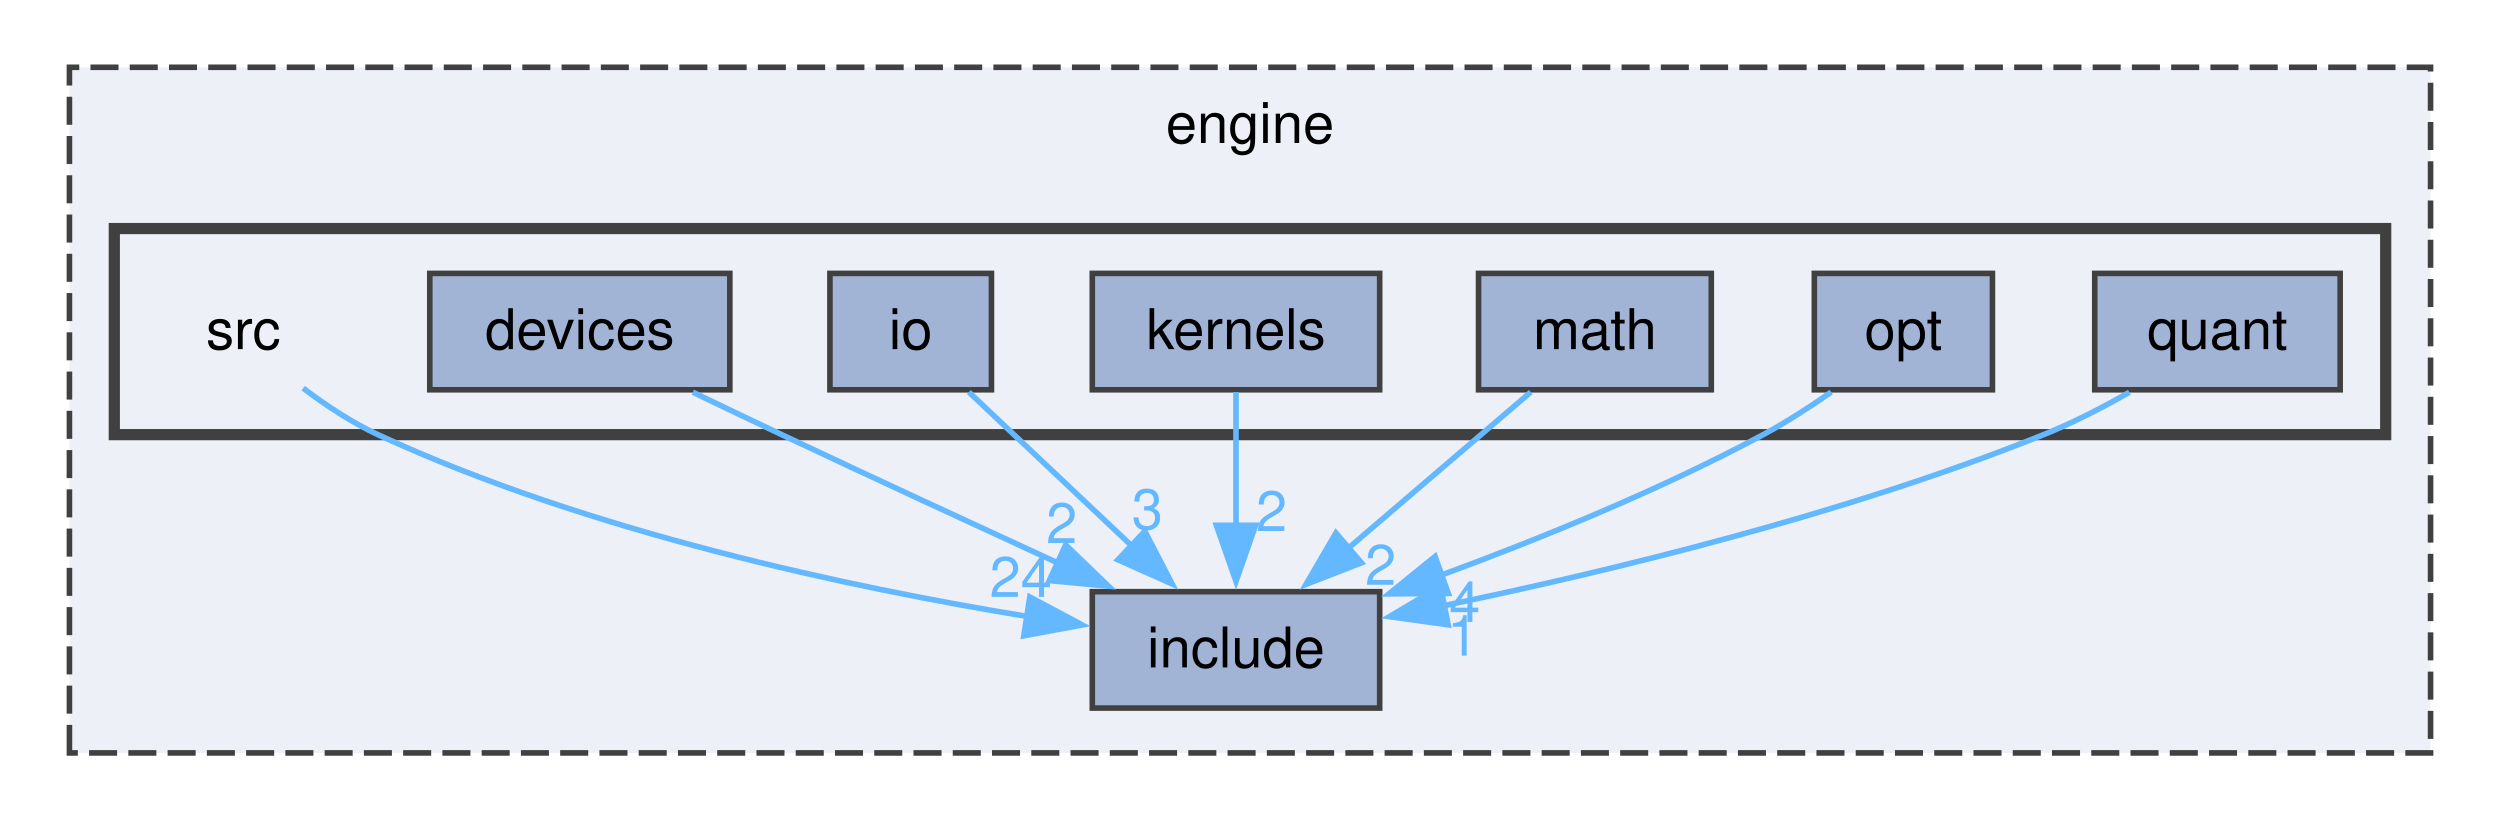
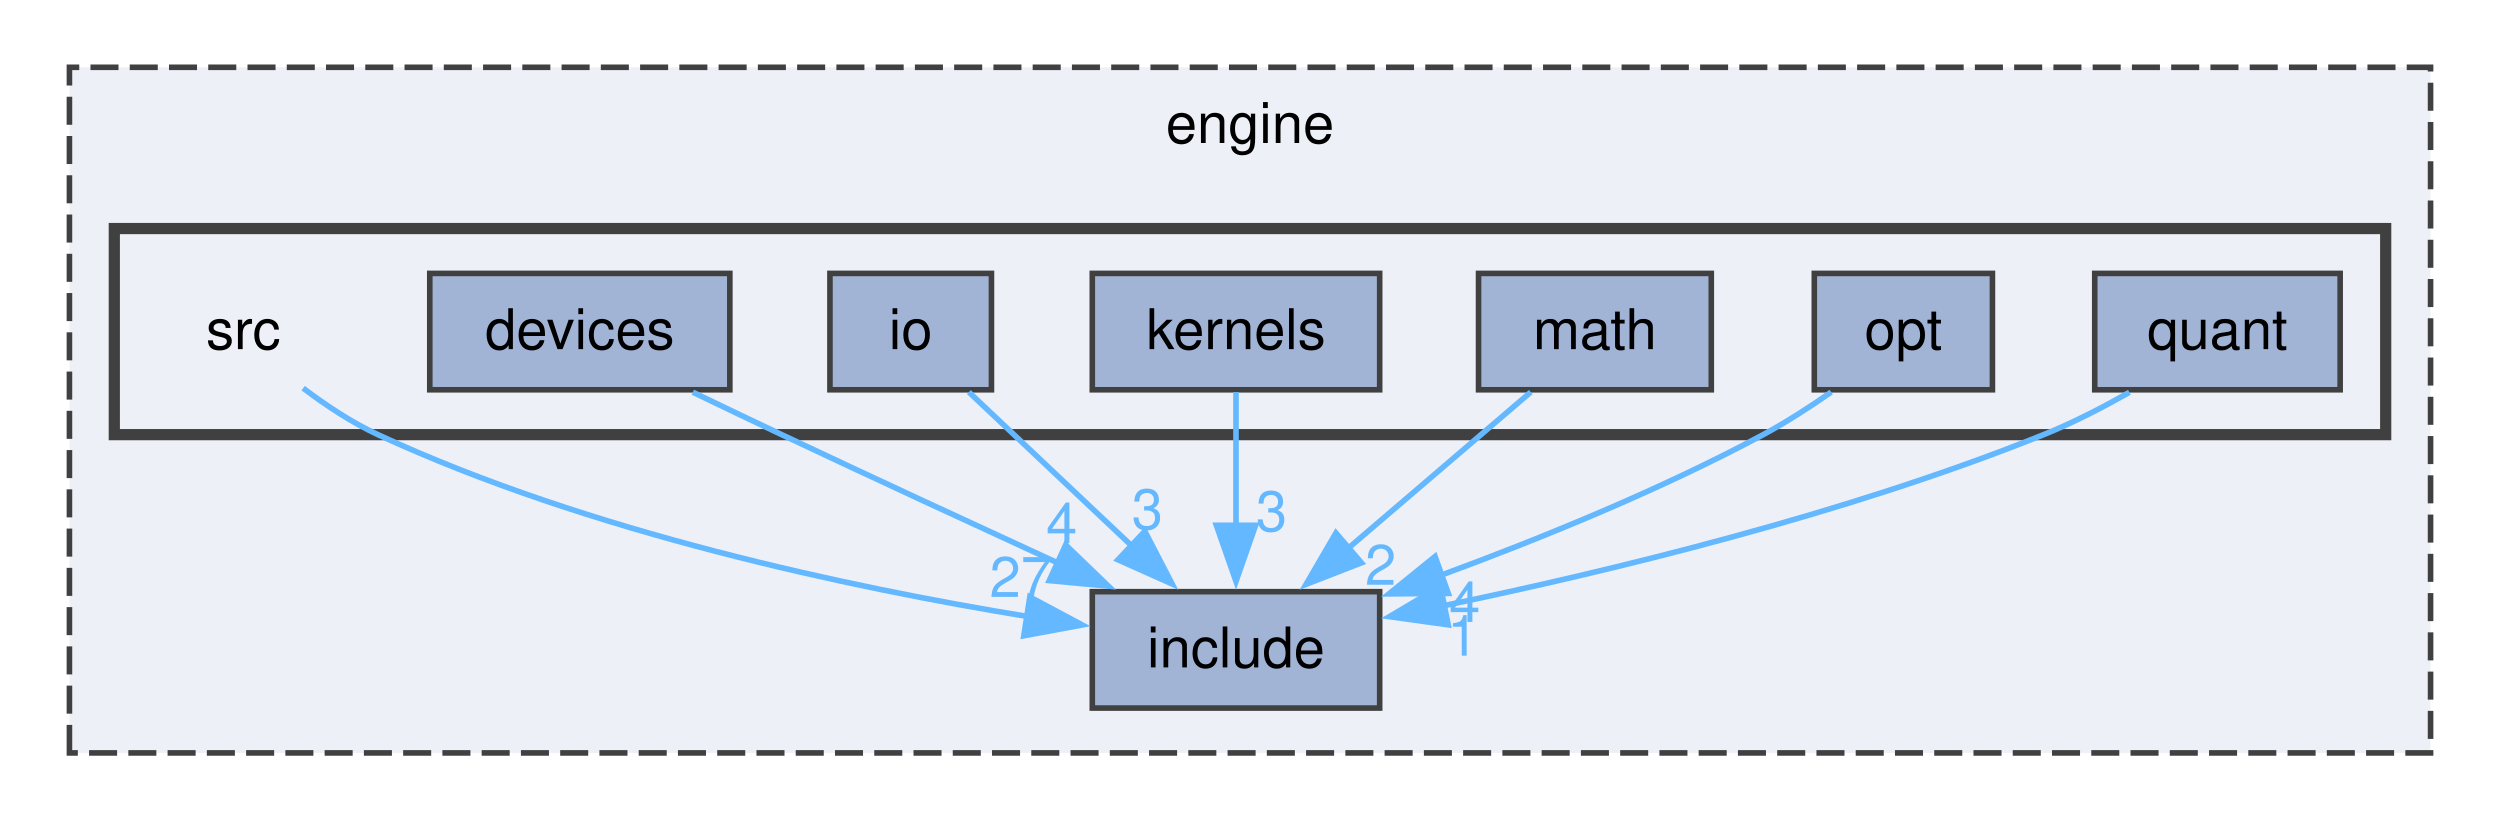
<svg xmlns="http://www.w3.org/2000/svg" xmlns:xlink="http://www.w3.org/1999/xlink" width="445pt" height="146pt" viewBox="0.00 0.00 445.00 146.25">
  <g id="graph0" class="graph" transform="scale(1 1) rotate(0) translate(4 142.25)">
    <g id="clust1" class="cluster">
      <g id="a_clust1">
        <a xlink:href="dir_996f45160da62e1a3d7f6046fad68f51.html" target="_top" xlink:title="engine">
          <polygon fill="#edf0f7" stroke="#404040" stroke-dasharray="5,2" points="8,-8 8,-130.25 429,-130.25 429,-8 8,-8" />
          <text text-anchor="middle" x="218.5" y="-116.75" font-family="Helvetica,sans-Serif" font-size="10.00">engine</text>
        </a>
      </g>
    </g>
    <g id="clust2" class="cluster">
      <g id="a_clust2">
        <a xlink:href="dir_3d9126aa00c041bc0b8f859d1965a0f4.html" target="_top">
          <polygon fill="#edf0f7" stroke="#404040" stroke-width="2" points="16,-64.75 16,-101.5 421,-101.5 421,-64.75 16,-64.75" />
        </a>
      </g>
    </g>
    <g id="node1" class="node">
      <g id="a_node1">
        <a xlink:href="dir_bafa501d493553e442f19f5f8dd7b29c.html" target="_top" xlink:title="include">
          <polygon fill="#a2b4d6" stroke="#404040" points="241.62,-36.75 190.38,-36.75 190.38,-16 241.62,-16 241.62,-36.75" />
          <text text-anchor="middle" x="216" y="-23.25" font-family="Helvetica,sans-Serif" font-size="10.00">include</text>
        </a>
      </g>
    </g>
    <g id="node2" class="node">
      <text text-anchor="middle" x="39" y="-80" font-family="Helvetica,sans-Serif" font-size="10.00">src</text>
    </g>
    <g id="edge1" class="edge">
      <g id="a_edge1">
        <a xlink:href="dir_000009_000003.html" target="_top">
          <path fill="none" stroke="#63b8ff" d="M49.67,-73.04C53.65,-70.03 58.33,-66.91 63,-64.75 100.58,-47.37 147.22,-37.48 179.07,-32.29" />
          <polygon fill="#63b8ff" stroke="#63b8ff" points="179.24,-35.81 188.59,-30.82 178.17,-28.89 179.24,-35.81" />
        </a>
      </g>
      <g id="a_edge1-headlabel">
-         <a xlink:href="dir_000009_000003.html" target="_top" xlink:title="24">
-           <text text-anchor="middle" x="177.62" y="-35.81" font-family="Helvetica,sans-Serif" font-size="10.00" fill="#63b8ff">24</text>
+         <a xlink:href="dir_000009_000003.html" target="_top" xlink:title="27">
+           <text text-anchor="middle" x="177.62" y="-35.81" font-family="Helvetica,sans-Serif" font-size="10.00" fill="#63b8ff">27</text>
        </a>
      </g>
    </g>
    <g id="node3" class="node">
      <g id="a_node3">
        <a xlink:href="dir_6e12826fa569dcfca518a603dbf9bd72.html" target="_top" xlink:title="devices">
          <polygon fill="#a2b4d6" stroke="#404040" points="125.75,-93.5 72.25,-93.5 72.25,-72.75 125.75,-72.75 125.75,-93.5" />
          <text text-anchor="middle" x="99" y="-80" font-family="Helvetica,sans-Serif" font-size="10.00">devices</text>
        </a>
      </g>
    </g>
    <g id="edge2" class="edge">
      <g id="a_edge2">
        <a xlink:href="dir_000000_000003.html" target="_top">
          <path fill="none" stroke="#63b8ff" d="M119.15,-72.32C124.31,-69.83 129.85,-67.18 135,-64.75 151.23,-57.09 169.36,-48.71 184.35,-41.82" />
          <polygon fill="#63b8ff" stroke="#63b8ff" points="185.63,-45.09 193.26,-37.74 182.71,-38.73 185.63,-45.09" />
        </a>
      </g>
      <g id="a_edge2-headlabel">
-         <a xlink:href="dir_000000_000003.html" target="_top" xlink:title="2">
-           <text text-anchor="middle" x="184.92" y="-45.41" font-family="Helvetica,sans-Serif" font-size="10.00" fill="#63b8ff">2</text>
+         <a xlink:href="dir_000000_000003.html" target="_top" xlink:title="4">
+           <text text-anchor="middle" x="184.92" y="-45.41" font-family="Helvetica,sans-Serif" font-size="10.00" fill="#63b8ff">4</text>
        </a>
      </g>
    </g>
    <g id="node4" class="node">
      <g id="a_node4">
        <a xlink:href="dir_ca1f0cd6417c875f36bda237f81fbbd7.html" target="_top" xlink:title="io">
          <polygon fill="#a2b4d6" stroke="#404040" points="172.4,-93.5 143.6,-93.5 143.6,-72.75 172.4,-72.75 172.4,-93.5" />
          <text text-anchor="middle" x="158" y="-80" font-family="Helvetica,sans-Serif" font-size="10.00">io</text>
        </a>
      </g>
    </g>
    <g id="edge3" class="edge">
      <g id="a_edge3">
        <a xlink:href="dir_000004_000003.html" target="_top">
          <path fill="none" stroke="#63b8ff" d="M168.37,-72.34C176.45,-64.71 187.88,-53.92 197.52,-44.82" />
          <polygon fill="#63b8ff" stroke="#63b8ff" points="199.75,-47.53 204.62,-38.12 194.95,-42.44 199.75,-47.53" />
        </a>
      </g>
      <g id="a_edge3-headlabel">
        <a xlink:href="dir_000004_000003.html" target="_top" xlink:title="3">
          <text text-anchor="middle" x="200.19" y="-47.9" font-family="Helvetica,sans-Serif" font-size="10.00" fill="#63b8ff">3</text>
        </a>
      </g>
    </g>
    <g id="node5" class="node">
      <g id="a_node5">
        <a xlink:href="dir_2151caada9eddb57703a29b50b7782f8.html" target="_top" xlink:title="kernels">
          <polygon fill="#a2b4d6" stroke="#404040" points="241.62,-93.5 190.38,-93.5 190.38,-72.75 241.62,-72.75 241.62,-93.5" />
          <text text-anchor="middle" x="216" y="-80" font-family="Helvetica,sans-Serif" font-size="10.00">kernels</text>
        </a>
      </g>
    </g>
    <g id="edge4" class="edge">
      <g id="a_edge4">
        <a xlink:href="dir_000005_000003.html" target="_top">
          <path fill="none" stroke="#63b8ff" d="M216,-72.34C216,-65.72 216,-56.72 216,-48.52" />
          <polygon fill="#63b8ff" stroke="#63b8ff" points="219.5,-48.59 216,-38.59 212.5,-48.59 219.5,-48.59" />
        </a>
      </g>
      <g id="a_edge4-headlabel">
-         <a xlink:href="dir_000005_000003.html" target="_top" xlink:title="2">
-           <text text-anchor="middle" x="222.34" y="-47.55" font-family="Helvetica,sans-Serif" font-size="10.00" fill="#63b8ff">2</text>
+         <a xlink:href="dir_000005_000003.html" target="_top" xlink:title="3">
+           <text text-anchor="middle" x="222.34" y="-47.55" font-family="Helvetica,sans-Serif" font-size="10.00" fill="#63b8ff">3</text>
        </a>
      </g>
    </g>
    <g id="node6" class="node">
      <g id="a_node6">
        <a xlink:href="dir_f8c22eb530ce806c9f0ee03801c99f37.html" target="_top" xlink:title="math">
          <polygon fill="#a2b4d6" stroke="#404040" points="300.75,-93.5 259.25,-93.5 259.25,-72.75 300.75,-72.75 300.75,-93.5" />
          <text text-anchor="middle" x="280" y="-80" font-family="Helvetica,sans-Serif" font-size="10.00">math</text>
        </a>
      </g>
    </g>
    <g id="edge5" class="edge">
      <g id="a_edge5">
        <a xlink:href="dir_000006_000003.html" target="_top">
          <path fill="none" stroke="#63b8ff" d="M268.56,-72.34C259.55,-64.63 246.77,-53.7 236.07,-44.54" />
          <polygon fill="#63b8ff" stroke="#63b8ff" points="238.37,-41.9 228.49,-38.06 233.82,-47.22 238.37,-41.9" />
        </a>
      </g>
      <g id="a_edge5-headlabel">
        <a xlink:href="dir_000006_000003.html" target="_top" xlink:title="2">
          <text text-anchor="middle" x="241.79" y="-37.97" font-family="Helvetica,sans-Serif" font-size="10.00" fill="#63b8ff">2</text>
        </a>
      </g>
    </g>
    <g id="node7" class="node">
      <g id="a_node7">
        <a xlink:href="dir_6a8ae9aac5da83432634b4279f2f3c70.html" target="_top" xlink:title="opt">
          <polygon fill="#a2b4d6" stroke="#404040" points="350.88,-93.5 319.12,-93.5 319.12,-72.75 350.88,-72.75 350.88,-93.5" />
          <text text-anchor="middle" x="335" y="-80" font-family="Helvetica,sans-Serif" font-size="10.00">opt</text>
        </a>
      </g>
    </g>
    <g id="edge6" class="edge">
      <g id="a_edge6">
        <a xlink:href="dir_000007_000003.html" target="_top">
          <path fill="none" stroke="#63b8ff" d="M322.13,-72.34C318.33,-69.69 314.1,-66.95 310,-64.75 291.76,-54.96 270.4,-46.26 252.64,-39.72" />
          <polygon fill="#63b8ff" stroke="#63b8ff" points="253.86,-36.44 243.27,-36.36 251.5,-43.03 253.86,-36.44" />
        </a>
      </g>
      <g id="a_edge6-headlabel">
        <a xlink:href="dir_000007_000003.html" target="_top" xlink:title="4">
          <text text-anchor="middle" x="256.78" y="-31.35" font-family="Helvetica,sans-Serif" font-size="10.00" fill="#63b8ff">4</text>
        </a>
      </g>
    </g>
    <g id="node8" class="node">
      <g id="a_node8">
        <a xlink:href="dir_ea8755ec8c8b8285d5914a73a733b356.html" target="_top" xlink:title="quant">
          <polygon fill="#a2b4d6" stroke="#404040" points="412.88,-93.5 369.12,-93.5 369.12,-72.75 412.88,-72.75 412.88,-93.5" />
          <text text-anchor="middle" x="391" y="-80" font-family="Helvetica,sans-Serif" font-size="10.00">quant</text>
        </a>
      </g>
    </g>
    <g id="edge7" class="edge">
      <g id="a_edge7">
        <a xlink:href="dir_000008_000003.html" target="_top">
          <path fill="none" stroke="#63b8ff" d="M375.3,-72.3C370.51,-69.58 365.15,-66.82 360,-64.75 324.78,-50.58 282.53,-40.36 252.94,-34.23" />
          <polygon fill="#63b8ff" stroke="#63b8ff" points="253.84,-30.84 243.35,-32.3 252.46,-37.7 253.84,-30.84" />
        </a>
      </g>
      <g id="a_edge7-headlabel">
        <a xlink:href="dir_000008_000003.html" target="_top" xlink:title="1">
          <text text-anchor="middle" x="256.44" y="-25.34" font-family="Helvetica,sans-Serif" font-size="10.00" fill="#63b8ff">1</text>
        </a>
      </g>
    </g>
  </g>
</svg>
